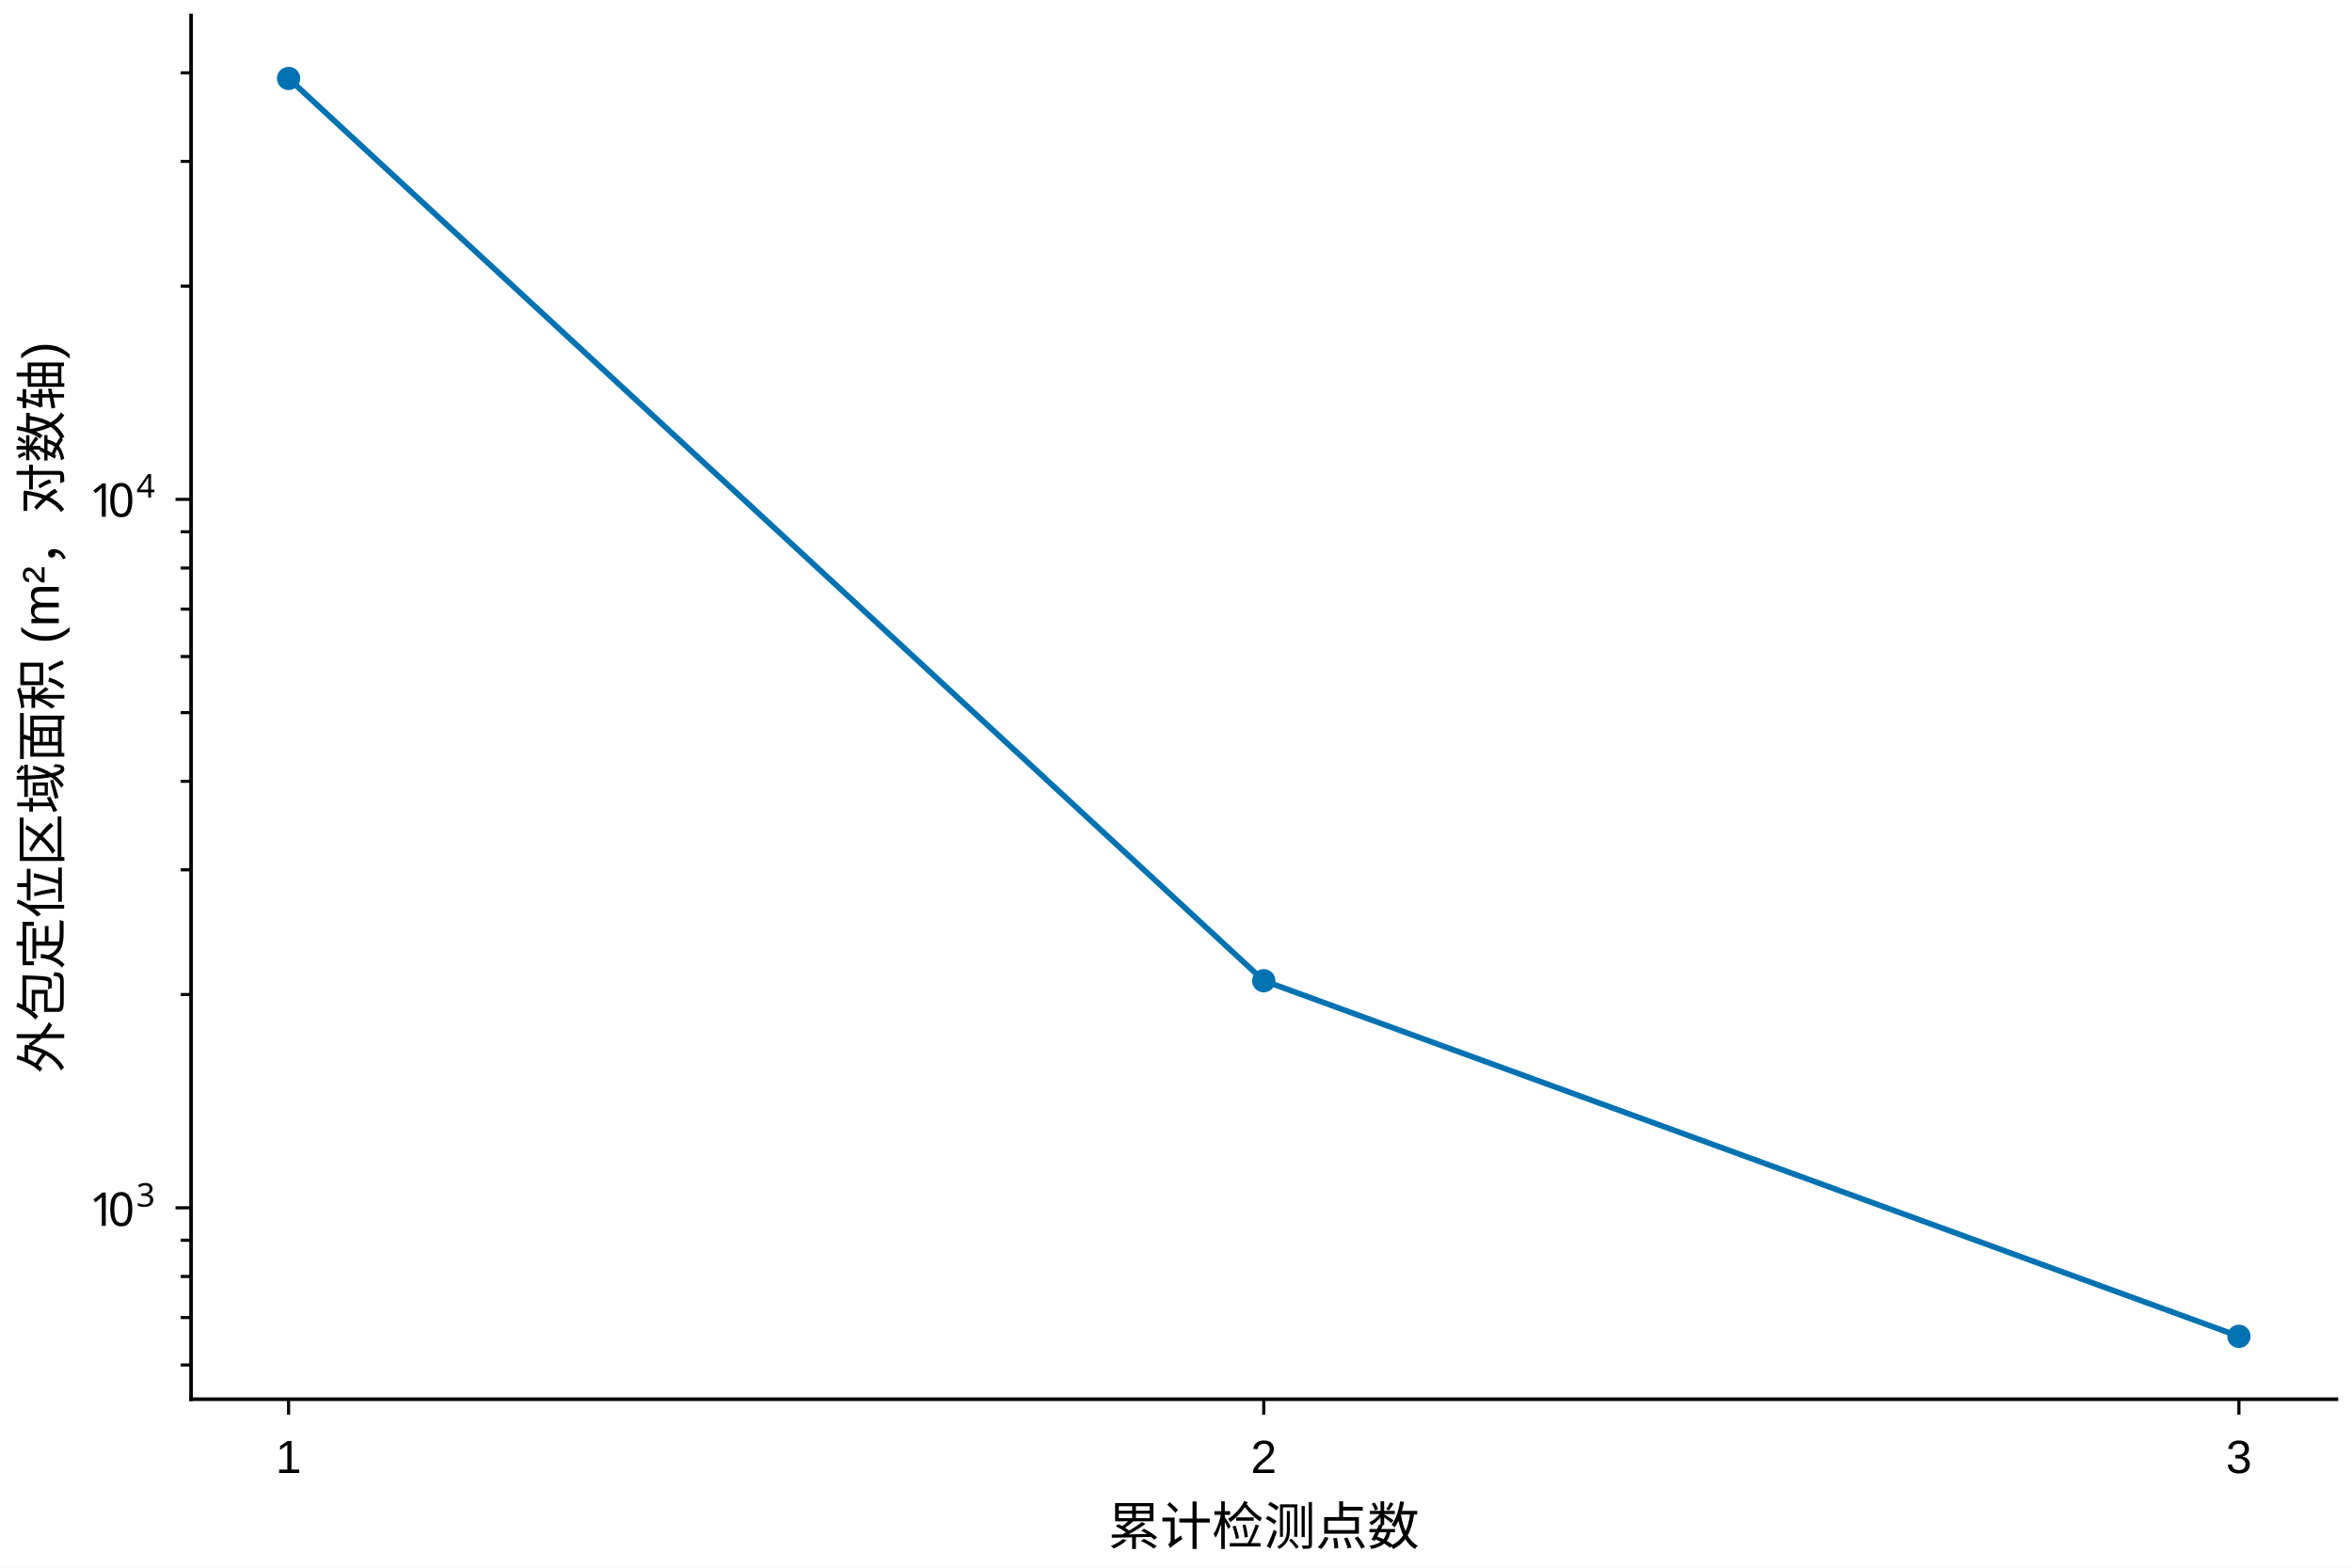
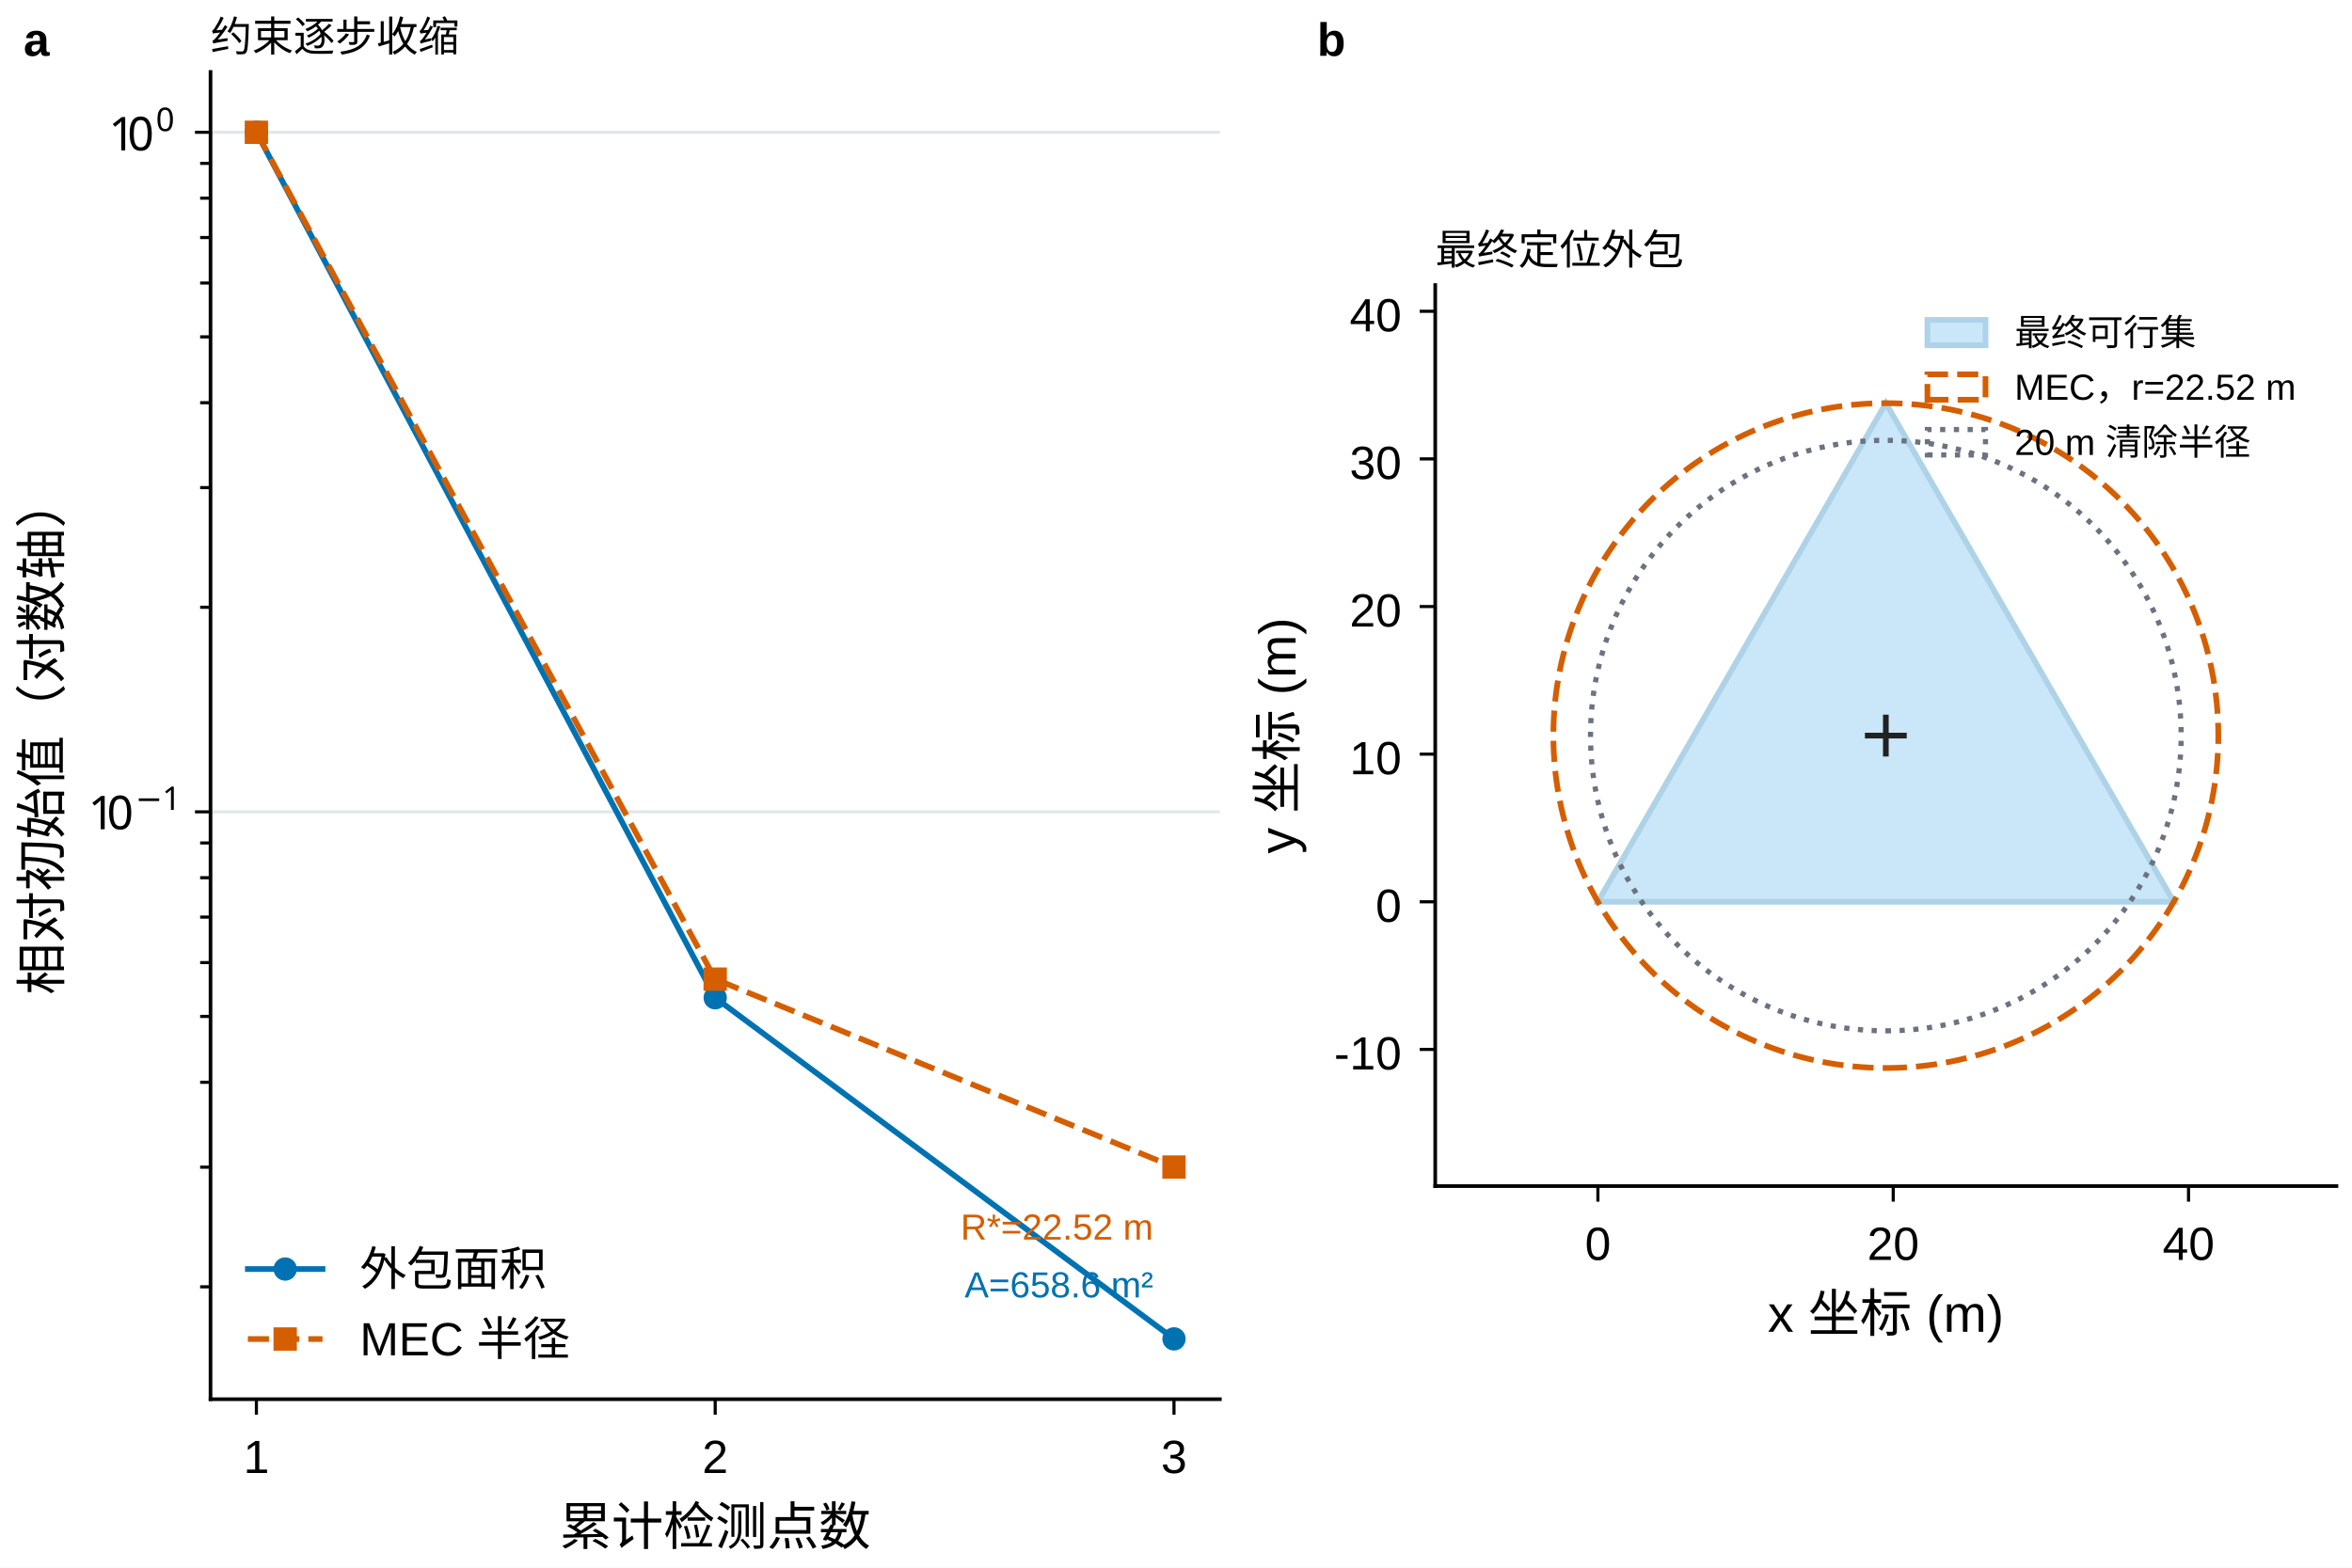
<svg xmlns="http://www.w3.org/2000/svg" xmlns:xlink="http://www.w3.org/1999/xlink" width="453.6pt" height="302.4pt" viewBox="0 0 453.6 302.4" version="1.1">
  <defs>
    <style type="text/css">*{stroke-linejoin: round; stroke-linecap: butt}</style>
  </defs>
  <g id="figure_1">
    <g id="patch_1">
      <path d="M 0 302.4 L 453.6 302.4 L 453.6 0 L 0 0 z " style="fill: #ffffff" />
    </g>
    <g id="axes_1">
      <g id="patch_2">
-         <path d="M 36.85 269.9 L 450.6 269.9 L 450.6 3 L 36.85 3 z " style="fill: #ffffff" />
+         <path d="M 40.6 269.9 L 235.261 269.9 L 235.261 13.88 L 40.6 13.88 z " style="fill: #ffffff" />
      </g>
      <g id="matplotlib.axis_1">
        <g id="xtick_1">
          <g id="line2d_1">
            <defs>
-               <path id="m6023288066" d="M 0 0 L 0 3 " style="stroke: #000000; stroke-width: 0.6" />
+               <path id="m616090ded8" d="M 0 0 L 0 3 " style="stroke: #000000; stroke-width: 0.6" />
            </defs>
            <g>
-               <use xlink:href="#m6023288066" x="55.656" y="269.9" style="stroke: #000000; stroke-width: 0.6" />
+               <use xlink:href="#m616090ded8" x="49.448" y="269.9" style="stroke: #000000; stroke-width: 0.6" />
            </g>
          </g>
          <g id="text_1">
-             <text style="font-size: 9px; font-family: 'PingFang SC', 'Arial', 'Helvetica', 'DejaVu Sans', sans-serif; text-anchor: middle" x="55.656" y="284.14" transform="rotate(-0 55.65644 284.1398)">1</text>
+             <text style="font-size: 9px; font-family: 'PingFang SC', 'Arial', 'Helvetica', 'DejaVu Sans', sans-serif; text-anchor: middle" x="49.448" y="284.14" transform="rotate(-0 49.44848 284.1398)">1</text>
          </g>
        </g>
        <g id="xtick_2">
          <g id="line2d_2">
            <g>
-               <use xlink:href="#m6023288066" x="243.725" y="269.9" style="stroke: #000000; stroke-width: 0.6" />
+               <use xlink:href="#m616090ded8" x="137.931" y="269.9" style="stroke: #000000; stroke-width: 0.6" />
            </g>
          </g>
          <g id="text_2">
-             <text style="font-size: 9px; font-family: 'PingFang SC', 'Arial', 'Helvetica', 'DejaVu Sans', sans-serif; text-anchor: middle" x="243.725" y="284.14" transform="rotate(-0 243.7247 284.1398)">2</text>
+             <text style="font-size: 9px; font-family: 'PingFang SC', 'Arial', 'Helvetica', 'DejaVu Sans', sans-serif; text-anchor: middle" x="137.931" y="284.14" transform="rotate(-0 137.9309 284.1398)">2</text>
          </g>
        </g>
        <g id="xtick_3">
          <g id="line2d_3">
            <g>
-               <use xlink:href="#m6023288066" x="431.793" y="269.9" style="stroke: #000000; stroke-width: 0.6" />
+               <use xlink:href="#m616090ded8" x="226.413" y="269.9" style="stroke: #000000; stroke-width: 0.6" />
            </g>
          </g>
          <g id="text_3">
-             <text style="font-size: 9px; font-family: 'PingFang SC', 'Arial', 'Helvetica', 'DejaVu Sans', sans-serif; text-anchor: middle" x="431.793" y="284.14" transform="rotate(-0 431.7929 284.1398)">3</text>
+             <text style="font-size: 9px; font-family: 'PingFang SC', 'Arial', 'Helvetica', 'DejaVu Sans', sans-serif; text-anchor: middle" x="226.413" y="284.14" transform="rotate(-0 226.4132 284.1398)">3</text>
          </g>
        </g>
        <g id="text_4">
-           <text style="font-size: 10px; font-family: 'PingFang SC', 'Arial', 'Helvetica', 'DejaVu Sans', sans-serif; text-anchor: middle" x="243.725" y="298" transform="rotate(-0 243.7247 297.9998)">累计检测点数</text>
+           <text style="font-size: 10px; font-family: 'PingFang SC', 'Arial', 'Helvetica', 'DejaVu Sans', sans-serif; text-anchor: middle" x="137.931" y="298" transform="rotate(-0 137.9309 297.9998)">累计检测点数</text>
        </g>
      </g>
      <g id="matplotlib.axis_2">
        <g id="ytick_1">
          <g id="line2d_4">
+             <path d="M 40.6 156.602 L 235.261 156.602 " clip-path="url(#p665bc9a787)" style="fill: none; stroke: #d9e1e8; stroke-opacity: 0.8; stroke-width: 0.6; stroke-linecap: square" />
+           </g>
+           <g id="line2d_5">
            <defs>
-               <path id="m29e35c114c" d="M 0 0 L -3 0 " style="stroke: #000000; stroke-width: 0.6" />
+               <path id="m1a084210b8" d="M 0 0 L -3 0 " style="stroke: #000000; stroke-width: 0.6" />
            </defs>
            <g>
-               <use xlink:href="#m29e35c114c" x="36.85" y="232.983" style="stroke: #000000; stroke-width: 0.6" />
+               <use xlink:href="#m1a084210b8" x="40.6" y="156.602" style="stroke: #000000; stroke-width: 0.6" />
            </g>
          </g>
          <g id="text_5">
-             <g transform="translate(17.20961 237.1679)">
+             <g transform="translate(17.00024 160.7415)">
+               <text>
+                 <tspan x="0" y="-0.788" style="font-size: 9px; font-family: 'PingFang SC'">1</tspan>
+                 <tspan x="3.609" y="-0.788" style="font-size: 9px; font-family: 'PingFang SC'">0</tspan>
+                 <tspan x="9.095" y="-4.505" style="font-size: 6.3px; font-family: 'PingFang SC'">−</tspan>
+                 <tspan x="14.286" y="-4.505" style="font-size: 6.3px; font-family: 'PingFang SC'">1</tspan>
+               </text>
+             </g>
+           </g>
+         </g>
+         <g id="ytick_2">
+           <g id="line2d_6">
+             <path d="M 40.6 25.517 L 235.261 25.517 " clip-path="url(#p665bc9a787)" style="fill: none; stroke: #d9e1e8; stroke-opacity: 0.8; stroke-width: 0.6; stroke-linecap: square" />
+           </g>
+           <g id="line2d_7">
+             <g>
+               <use xlink:href="#m1a084210b8" x="40.6" y="25.517" style="stroke: #000000; stroke-width: 0.6" />
+             </g>
+           </g>
+           <g id="text_6">
+             <g transform="translate(20.96024 29.70249)">
              <text>
                <tspan x="0" y="-0.7" style="font-size: 9px; font-family: 'PingFang SC'">1</tspan>
                <tspan x="3.609" y="-0.7" style="font-size: 9px; font-family: 'PingFang SC'">0</tspan>
-                 <tspan x="9.095" y="-4.417" style="font-size: 6.3px; font-family: 'PingFang SC'">3</tspan>
+                 <tspan x="9.095" y="-4.417" style="font-size: 6.3px; font-family: 'PingFang SC'">0</tspan>
              </text>
            </g>
          </g>
        </g>
-         <g id="ytick_2">
-           <g id="line2d_5">
-             <g>
-               <use xlink:href="#m29e35c114c" x="36.85" y="96.328" style="stroke: #000000; stroke-width: 0.6" />
-             </g>
-           </g>
-           <g id="text_6">
-             <g transform="translate(17.20961 100.4682)">
-               <text>
-                 <tspan x="0" y="-0.788" style="font-size: 9px; font-family: 'PingFang SC'">1</tspan>
-                 <tspan x="3.609" y="-0.788" style="font-size: 9px; font-family: 'PingFang SC'">0</tspan>
-                 <tspan x="9.095" y="-4.505" style="font-size: 6.3px; font-family: 'PingFang SC'">4</tspan>
-               </text>
-             </g>
-           </g>
-         </g>
        <g id="ytick_3">
-           <g id="line2d_6">
+           <g id="line2d_8">
            <defs>
-               <path id="m8ec69d4435" d="M 0 0 L -2 0 " style="stroke: #000000; stroke-width: 0.6" />
+               <path id="m4fd524ad6a" d="M 0 0 L -2 0 " style="stroke: #000000; stroke-width: 0.6" />
            </defs>
            <g>
-               <use xlink:href="#m8ec69d4435" x="36.85" y="263.3" style="stroke: #000000; stroke-width: 0.6" />
+               <use xlink:href="#m4fd524ad6a" x="40.6" y="248.225" style="stroke: #000000; stroke-width: 0.6" />
            </g>
          </g>
        </g>
        <g id="ytick_4">
-           <g id="line2d_7">
-             <g>
-               <use xlink:href="#m8ec69d4435" x="36.85" y="254.151" style="stroke: #000000; stroke-width: 0.6" />
+           <g id="line2d_9">
+             <g>
+               <use xlink:href="#m4fd524ad6a" x="40.6" y="225.143" style="stroke: #000000; stroke-width: 0.6" />
            </g>
          </g>
        </g>
        <g id="ytick_5">
-           <g id="line2d_8">
-             <g>
-               <use xlink:href="#m8ec69d4435" x="36.85" y="246.226" style="stroke: #000000; stroke-width: 0.6" />
+           <g id="line2d_10">
+             <g>
+               <use xlink:href="#m4fd524ad6a" x="40.6" y="208.765" style="stroke: #000000; stroke-width: 0.6" />
            </g>
          </g>
        </g>
        <g id="ytick_6">
-           <g id="line2d_9">
-             <g>
-               <use xlink:href="#m8ec69d4435" x="36.85" y="239.236" style="stroke: #000000; stroke-width: 0.6" />
+           <g id="line2d_11">
+             <g>
+               <use xlink:href="#m4fd524ad6a" x="40.6" y="196.062" style="stroke: #000000; stroke-width: 0.6" />
            </g>
          </g>
        </g>
        <g id="ytick_7">
-           <g id="line2d_10">
-             <g>
-               <use xlink:href="#m8ec69d4435" x="36.85" y="191.846" style="stroke: #000000; stroke-width: 0.6" />
+           <g id="line2d_12">
+             <g>
+               <use xlink:href="#m4fd524ad6a" x="40.6" y="185.682" style="stroke: #000000; stroke-width: 0.6" />
            </g>
          </g>
        </g>
        <g id="ytick_8">
-           <g id="line2d_11">
-             <g>
-               <use xlink:href="#m8ec69d4435" x="36.85" y="167.782" style="stroke: #000000; stroke-width: 0.6" />
+           <g id="line2d_13">
+             <g>
+               <use xlink:href="#m4fd524ad6a" x="40.6" y="176.907" style="stroke: #000000; stroke-width: 0.6" />
            </g>
          </g>
        </g>
        <g id="ytick_9">
-           <g id="line2d_12">
-             <g>
-               <use xlink:href="#m8ec69d4435" x="36.85" y="150.709" style="stroke: #000000; stroke-width: 0.6" />
+           <g id="line2d_14">
+             <g>
+               <use xlink:href="#m4fd524ad6a" x="40.6" y="169.305" style="stroke: #000000; stroke-width: 0.6" />
            </g>
          </g>
        </g>
        <g id="ytick_10">
-           <g id="line2d_13">
-             <g>
-               <use xlink:href="#m8ec69d4435" x="36.85" y="137.465" style="stroke: #000000; stroke-width: 0.6" />
+           <g id="line2d_15">
+             <g>
+               <use xlink:href="#m4fd524ad6a" x="40.6" y="162.6" style="stroke: #000000; stroke-width: 0.6" />
            </g>
          </g>
        </g>
        <g id="ytick_11">
-           <g id="line2d_14">
-             <g>
-               <use xlink:href="#m8ec69d4435" x="36.85" y="126.645" style="stroke: #000000; stroke-width: 0.6" />
+           <g id="line2d_16">
+             <g>
+               <use xlink:href="#m4fd524ad6a" x="40.6" y="117.141" style="stroke: #000000; stroke-width: 0.6" />
            </g>
          </g>
        </g>
        <g id="ytick_12">
-           <g id="line2d_15">
-             <g>
-               <use xlink:href="#m8ec69d4435" x="36.85" y="117.496" style="stroke: #000000; stroke-width: 0.6" />
+           <g id="line2d_17">
+             <g>
+               <use xlink:href="#m4fd524ad6a" x="40.6" y="94.059" style="stroke: #000000; stroke-width: 0.6" />
            </g>
          </g>
        </g>
        <g id="ytick_13">
-           <g id="line2d_16">
-             <g>
-               <use xlink:href="#m8ec69d4435" x="36.85" y="109.571" style="stroke: #000000; stroke-width: 0.6" />
+           <g id="line2d_18">
+             <g>
+               <use xlink:href="#m4fd524ad6a" x="40.6" y="77.681" style="stroke: #000000; stroke-width: 0.6" />
            </g>
          </g>
        </g>
        <g id="ytick_14">
-           <g id="line2d_17">
-             <g>
-               <use xlink:href="#m8ec69d4435" x="36.85" y="102.581" style="stroke: #000000; stroke-width: 0.6" />
+           <g id="line2d_19">
+             <g>
+               <use xlink:href="#m4fd524ad6a" x="40.6" y="64.978" style="stroke: #000000; stroke-width: 0.6" />
            </g>
          </g>
        </g>
        <g id="ytick_15">
-           <g id="line2d_18">
-             <g>
-               <use xlink:href="#m8ec69d4435" x="36.85" y="55.191" style="stroke: #000000; stroke-width: 0.6" />
+           <g id="line2d_20">
+             <g>
+               <use xlink:href="#m4fd524ad6a" x="40.6" y="54.598" style="stroke: #000000; stroke-width: 0.6" />
            </g>
          </g>
        </g>
        <g id="ytick_16">
-           <g id="line2d_19">
-             <g>
-               <use xlink:href="#m8ec69d4435" x="36.85" y="31.127" style="stroke: #000000; stroke-width: 0.6" />
+           <g id="line2d_21">
+             <g>
+               <use xlink:href="#m4fd524ad6a" x="40.6" y="45.823" style="stroke: #000000; stroke-width: 0.6" />
            </g>
          </g>
        </g>
        <g id="ytick_17">
-           <g id="line2d_20">
-             <g>
-               <use xlink:href="#m8ec69d4435" x="36.85" y="14.054" style="stroke: #000000; stroke-width: 0.6" />
+           <g id="line2d_22">
+             <g>
+               <use xlink:href="#m4fd524ad6a" x="40.6" y="38.221" style="stroke: #000000; stroke-width: 0.6" />
+             </g>
+           </g>
+         </g>
+         <g id="ytick_18">
+           <g id="line2d_23">
+             <g>
+               <use xlink:href="#m4fd524ad6a" x="40.6" y="31.516" style="stroke: #000000; stroke-width: 0.6" />
            </g>
          </g>
        </g>
        <g id="text_7">
-           <text style="font-size: 10px; font-family: 'PingFang SC', 'Arial', 'Helvetica', 'DejaVu Sans', sans-serif; text-anchor: middle" x="11.6" y="136.45" transform="rotate(-90 11.60024 136.45)">外包定位区域面积 (m²，对数轴)</text>
-         </g>
-       </g>
-       <g id="line2d_21">
-         <path d="M 55.656 15.132 L 243.725 189.176 L 431.793 257.768 " clip-path="url(#p252945f728)" style="fill: none; stroke: #0072b2; stroke-width: 1.1; stroke-linecap: square" />
+           <text style="font-size: 10px; font-family: 'PingFang SC', 'Arial', 'Helvetica', 'DejaVu Sans', sans-serif; text-anchor: middle" x="11.6" y="141.89" transform="rotate(-90 11.60024 141.89)">相对初始值（对数轴）</text>
+         </g>
+       </g>
+       <g id="line2d_24">
+         <path d="M 49.448 25.517 L 137.931 192.467 L 226.413 258.263 " clip-path="url(#p665bc9a787)" style="fill: none; stroke: #0072b2; stroke-width: 1.1; stroke-linecap: square" />
        <defs>
-           <path id="maf9ee3208a" d="M 0 1.75 C 0.464 1.75 0.909 1.566 1.237 1.237 C 1.566 0.909 1.75 0.464 1.75 0 C 1.75 -0.464 1.566 -0.909 1.237 -1.237 C 0.909 -1.566 0.464 -1.75 0 -1.75 C -0.464 -1.75 -0.909 -1.566 -1.237 -1.237 C -1.566 -0.909 -1.75 -0.464 -1.75 0 C -1.75 0.464 -1.566 0.909 -1.237 1.237 C -0.909 1.566 -0.464 1.75 0 1.75 z " style="stroke: #0072b2" />
+           <path id="m9236f88dce" d="M 0 1.75 C 0.464 1.75 0.909 1.566 1.237 1.237 C 1.566 0.909 1.75 0.464 1.75 0 C 1.75 -0.464 1.566 -0.909 1.237 -1.237 C 0.909 -1.566 0.464 -1.75 0 -1.75 C -0.464 -1.75 -0.909 -1.566 -1.237 -1.237 C -1.566 -0.909 -1.75 -0.464 -1.75 0 C -1.75 0.464 -1.566 0.909 -1.237 1.237 C -0.909 1.566 -0.464 1.75 0 1.75 z " style="stroke: #0072b2" />
        </defs>
-         <g clip-path="url(#p252945f728)">
-           <use xlink:href="#maf9ee3208a" x="55.656" y="15.132" style="fill: #0072b2; stroke: #0072b2" />
-           <use xlink:href="#maf9ee3208a" x="243.725" y="189.176" style="fill: #0072b2; stroke: #0072b2" />
-           <use xlink:href="#maf9ee3208a" x="431.793" y="257.768" style="fill: #0072b2; stroke: #0072b2" />
+         <g clip-path="url(#p665bc9a787)">
+           <use xlink:href="#m9236f88dce" x="49.448" y="25.517" style="fill: #0072b2; stroke: #0072b2" />
+           <use xlink:href="#m9236f88dce" x="137.931" y="192.467" style="fill: #0072b2; stroke: #0072b2" />
+           <use xlink:href="#m9236f88dce" x="226.413" y="258.263" style="fill: #0072b2; stroke: #0072b2" />
+         </g>
+       </g>
+       <g id="line2d_25">
+         <path d="M 49.448 25.517 L 137.931 188.871 L 226.413 225.118 " clip-path="url(#p665bc9a787)" style="fill: none; stroke-dasharray: 4.07,1.76; stroke-dashoffset: 0; stroke: #d55e00; stroke-width: 1.1" />
+         <defs>
+           <path id="m2123bd688a" d="M -1.75 1.75 L 1.75 1.75 L 1.75 -1.75 L -1.75 -1.75 z " style="stroke: #d55e00; stroke-linejoin: miter" />
+         </defs>
+         <g clip-path="url(#p665bc9a787)">
+           <use xlink:href="#m2123bd688a" x="49.448" y="25.517" style="fill: #d55e00; stroke: #d55e00; stroke-linejoin: miter" />
+           <use xlink:href="#m2123bd688a" x="137.931" y="188.871" style="fill: #d55e00; stroke: #d55e00; stroke-linejoin: miter" />
+           <use xlink:href="#m2123bd688a" x="226.413" y="225.118" style="fill: #d55e00; stroke: #d55e00; stroke-linejoin: miter" />
        </g>
      </g>
      <g id="patch_3">
-         <path d="M 36.85 269.9 L 36.85 3 " style="fill: none; stroke: #000000; stroke-width: 0.7; stroke-linejoin: miter; stroke-linecap: square" />
+         <path d="M 40.6 269.9 L 40.6 13.88 " style="fill: none; stroke: #000000; stroke-width: 0.7; stroke-linejoin: miter; stroke-linecap: square" />
      </g>
      <g id="patch_4">
-         <path d="M 36.85 269.9 L 450.6 269.9 " style="fill: none; stroke: #000000; stroke-width: 0.7; stroke-linejoin: miter; stroke-linecap: square" />
-       </g>
+         <path d="M 40.6 269.9 L 235.261 269.9 " style="fill: none; stroke: #000000; stroke-width: 0.7; stroke-linejoin: miter; stroke-linecap: square" />
+       </g>
+       <g id="text_8">
+         <text style="font-size: 7px; font-family: 'PingFang SC', 'Arial', 'Helvetica', 'DejaVu Sans', sans-serif; text-anchor: end; fill: #0072b2" x="222.413" y="250.263" transform="rotate(-0 222.4132 250.2625)">A=658.6 m²</text>
+       </g>
+       <g id="text_9">
+         <text style="font-size: 7px; font-family: 'PingFang SC', 'Arial', 'Helvetica', 'DejaVu Sans', sans-serif; text-anchor: end; fill: #d55e00" x="222.413" y="239.118" transform="rotate(-0 222.4132 239.1176)">R*=22.52 m</text>
+       </g>
+       <g id="text_10">
+         <text style="font-size: 8px; font-family: 'PingFang SC', 'Arial', 'Helvetica', 'DejaVu Sans', sans-serif; text-anchor: start" x="40.6" y="9.88" transform="rotate(-0 40.60024 9.88024)">约束逐步收缩</text>
+       </g>
+       <g id="legend_1">
+         <g id="line2d_26">
+           <path d="M 47.8 244.79 L 55 244.79 L 62.2 244.79 " style="fill: none; stroke: #0072b2; stroke-width: 1.1; stroke-linecap: square" />
+           <g>
+             <use xlink:href="#m9236f88dce" x="55" y="244.79" style="fill: #0072b2; stroke: #0072b2" />
+           </g>
+         </g>
+         <g id="text_11">
+           <text style="font-size: 9px; font-family: 'PingFang SC', 'Arial', 'Helvetica', 'DejaVu Sans', sans-serif; text-anchor: start" x="69.4" y="247.94" transform="rotate(-0 69.40024 247.9398)">外包面积</text>
+         </g>
+         <g id="line2d_27">
+           <path d="M 47.8 258.29 L 55 258.29 L 62.2 258.29 " style="fill: none; stroke-dasharray: 4.07,1.76; stroke-dashoffset: 0; stroke: #d55e00; stroke-width: 1.1" />
+           <g>
+             <use xlink:href="#m2123bd688a" x="55" y="258.29" style="fill: #d55e00; stroke: #d55e00; stroke-linejoin: miter" />
+           </g>
+         </g>
+         <g id="text_12">
+           <text style="font-size: 9px; font-family: 'PingFang SC', 'Arial', 'Helvetica', 'DejaVu Sans', sans-serif; text-anchor: start" x="69.4" y="261.44" transform="rotate(-0 69.40024 261.4398)">MEC 半径</text>
+         </g>
+       </g>
+     </g>
+     <g id="axes_2">
+       <g id="patch_5">
+         <path d="M 276.795 228.792 L 450.6 228.792 L 450.6 54.988 L 276.795 54.988 z " style="fill: #ffffff" />
+       </g>
+       <g id="patch_6">
+         <path d="M 308.167 173.95 L 419.228 173.95 L 363.697 77.769 z " clip-path="url(#p06286193e8)" style="fill: #56b4e9; opacity: 0.32; stroke: #0072b2; stroke-width: 1.1; stroke-linejoin: miter" />
+       </g>
+       <g id="patch_7">
+         <path d="M 363.697 206.011 C 380.702 206.011 397.013 199.255 409.038 187.23 C 421.062 175.206 427.818 158.895 427.818 141.89 C 427.818 124.885 421.062 108.574 409.038 96.55 C 397.013 84.525 380.702 77.769 363.697 77.769 C 346.692 77.769 330.382 84.525 318.357 96.55 C 306.333 108.574 299.577 124.885 299.577 141.89 C 299.577 158.895 306.333 175.206 318.357 187.23 C 330.382 199.255 346.692 206.011 363.697 206.011 L 363.697 206.011 z " clip-path="url(#p06286193e8)" style="fill: none; stroke-dasharray: 4.07,1.76; stroke-dashoffset: 0; stroke: #d55e00; stroke-width: 1.1; stroke-linejoin: miter" />
+       </g>
+       <g id="patch_8">
+         <path d="M 363.697 198.844 C 378.802 198.844 393.29 192.843 403.97 182.163 C 414.65 171.482 420.651 156.994 420.651 141.89 C 420.651 126.786 414.65 112.298 403.97 101.617 C 393.29 90.937 378.802 84.936 363.697 84.936 C 348.593 84.936 334.105 90.937 323.425 101.617 C 312.744 112.298 306.743 126.786 306.743 141.89 C 306.743 156.994 312.744 171.482 323.425 182.163 C 334.105 192.843 348.593 198.844 363.697 198.844 L 363.697 198.844 z " clip-path="url(#p06286193e8)" style="fill: none; stroke-dasharray: 1,1.65; stroke-dashoffset: 0; stroke: #6b7280; stroke-linejoin: miter" />
+       </g>
+       <g id="matplotlib.axis_3">
+         <g id="xtick_4">
+           <g id="line2d_28">
+             <g>
+               <use xlink:href="#m616090ded8" x="308.167" y="228.792" style="stroke: #000000; stroke-width: 0.6" />
+             </g>
+           </g>
+           <g id="text_13">
+             <text style="font-size: 9px; font-family: 'PingFang SC', 'Arial', 'Helvetica', 'DejaVu Sans', sans-serif; text-anchor: middle" x="308.167" y="243.032" transform="rotate(-0 308.1672 243.0323)">0</text>
+           </g>
+         </g>
+         <g id="xtick_5">
+           <g id="line2d_29">
+             <g>
+               <use xlink:href="#m616090ded8" x="365.121" y="228.792" style="stroke: #000000; stroke-width: 0.6" />
+             </g>
+           </g>
+           <g id="text_14">
+             <text style="font-size: 9px; font-family: 'PingFang SC', 'Arial', 'Helvetica', 'DejaVu Sans', sans-serif; text-anchor: middle" x="365.121" y="243.032" transform="rotate(-0 365.1213 243.0323)">20</text>
+           </g>
+         </g>
+         <g id="xtick_6">
+           <g id="line2d_30">
+             <g>
+               <use xlink:href="#m616090ded8" x="422.075" y="228.792" style="stroke: #000000; stroke-width: 0.6" />
+             </g>
+           </g>
+           <g id="text_15">
+             <text style="font-size: 9px; font-family: 'PingFang SC', 'Arial', 'Helvetica', 'DejaVu Sans', sans-serif; text-anchor: middle" x="422.075" y="243.032" transform="rotate(-0 422.0753 243.0323)">40</text>
+           </g>
+         </g>
+         <g id="text_16">
+           <text style="font-size: 10px; font-family: 'PingFang SC', 'Arial', 'Helvetica', 'DejaVu Sans', sans-serif; text-anchor: middle" x="363.697" y="256.892" transform="rotate(-0 363.6974 256.8923)">x 坐标 (m)</text>
+         </g>
+       </g>
+       <g id="matplotlib.axis_4">
+         <g id="ytick_19">
+           <g id="line2d_31">
+             <g>
+               <use xlink:href="#m1a084210b8" x="276.795" y="202.427" style="stroke: #000000; stroke-width: 0.6" />
+             </g>
+           </g>
+           <g id="text_17">
+             <text style="font-size: 9px; font-family: 'PingFang SC', 'Arial', 'Helvetica', 'DejaVu Sans', sans-serif; text-anchor: end" x="270.295" y="206.297" transform="rotate(-0 270.2951 206.2974)">-10</text>
+           </g>
+         </g>
+         <g id="ytick_20">
+           <g id="line2d_32">
+             <g>
+               <use xlink:href="#m1a084210b8" x="276.795" y="173.95" style="stroke: #000000; stroke-width: 0.6" />
+             </g>
+           </g>
+           <g id="text_18">
+             <text style="font-size: 9px; font-family: 'PingFang SC', 'Arial', 'Helvetica', 'DejaVu Sans', sans-serif; text-anchor: end" x="270.295" y="177.82" transform="rotate(-0 270.2951 177.8204)">0</text>
+           </g>
+         </g>
+         <g id="ytick_21">
+           <g id="line2d_33">
+             <g>
+               <use xlink:href="#m1a084210b8" x="276.795" y="145.473" style="stroke: #000000; stroke-width: 0.6" />
+             </g>
+           </g>
+           <g id="text_19">
+             <text style="font-size: 9px; font-family: 'PingFang SC', 'Arial', 'Helvetica', 'DejaVu Sans', sans-serif; text-anchor: end" x="270.295" y="149.343" transform="rotate(-0 270.2951 149.3433)">10</text>
+           </g>
+         </g>
+         <g id="ytick_22">
+           <g id="line2d_34">
+             <g>
+               <use xlink:href="#m1a084210b8" x="276.795" y="116.996" style="stroke: #000000; stroke-width: 0.6" />
+             </g>
+           </g>
+           <g id="text_20">
+             <text style="font-size: 9px; font-family: 'PingFang SC', 'Arial', 'Helvetica', 'DejaVu Sans', sans-serif; text-anchor: end" x="270.295" y="120.866" transform="rotate(-0 270.2951 120.8663)">20</text>
+           </g>
+         </g>
+         <g id="ytick_23">
+           <g id="line2d_35">
+             <g>
+               <use xlink:href="#m1a084210b8" x="276.795" y="88.519" style="stroke: #000000; stroke-width: 0.6" />
+             </g>
+           </g>
+           <g id="text_21">
+             <text style="font-size: 9px; font-family: 'PingFang SC', 'Arial', 'Helvetica', 'DejaVu Sans', sans-serif; text-anchor: end" x="270.295" y="92.389" transform="rotate(-0 270.2951 92.38932)">30</text>
+           </g>
+         </g>
+         <g id="ytick_24">
+           <g id="line2d_36">
+             <g>
+               <use xlink:href="#m1a084210b8" x="276.795" y="60.042" style="stroke: #000000; stroke-width: 0.6" />
+             </g>
+           </g>
+           <g id="text_22">
+             <text style="font-size: 9px; font-family: 'PingFang SC', 'Arial', 'Helvetica', 'DejaVu Sans', sans-serif; text-anchor: end" x="270.295" y="63.912" transform="rotate(-0 270.2951 63.91231)">40</text>
+           </g>
+         </g>
+         <g id="text_23">
+           <text style="font-size: 10px; font-family: 'PingFang SC', 'Arial', 'Helvetica', 'DejaVu Sans', sans-serif; text-anchor: middle" x="249.862" y="141.89" transform="rotate(-90 249.862 141.89)">y 坐标 (m)</text>
+         </g>
+       </g>
+       <g id="patch_9">
+         <path d="M 276.795 228.792 L 276.795 54.988 " style="fill: none; stroke: #000000; stroke-width: 0.7; stroke-linejoin: miter; stroke-linecap: square" />
+       </g>
+       <g id="patch_10">
+         <path d="M 276.795 228.792 L 450.6 228.792 " style="fill: none; stroke: #000000; stroke-width: 0.7; stroke-linejoin: miter; stroke-linecap: square" />
+       </g>
+       <g id="PathCollection_1">
+         <defs>
+           <path id="mcab7e5cd1e" d="M -4.031 0 L 4.031 0 M 0 4.031 L 0 -4.031 " style="stroke: #222222; stroke-width: 1.1" />
+         </defs>
+         <g clip-path="url(#p06286193e8)">
+           <use xlink:href="#mcab7e5cd1e" x="363.697" y="141.89" style="fill: #222222; stroke: #222222; stroke-width: 1.1" />
+         </g>
+       </g>
+       <g id="text_24">
+         <text style="font-size: 8px; font-family: 'PingFang SC', 'Arial', 'Helvetica', 'DejaVu Sans', sans-serif; text-anchor: start" x="276.795" y="50.988" transform="rotate(-0 276.7951 50.98766)">最终定位外包</text>
+       </g>
+       <g id="legend_2">
+         <g id="patch_11">
+           <path d="M 371.716 66.608 L 382.916 66.608 L 382.916 61.708 L 371.716 61.708 z " style="fill: #56b4e9; opacity: 0.32; stroke: #0072b2; stroke-width: 1.1; stroke-linejoin: miter" />
+         </g>
+         <g id="text_25">
+           <text style="font-size: 7px; font-family: 'PingFang SC', 'Arial', 'Helvetica', 'DejaVu Sans', sans-serif; text-anchor: start" x="388.516" y="66.608" transform="rotate(-0 388.5163 66.60766)">最终可行集</text>
+         </g>
+         <g id="patch_12">
+           <path d="M 371.716 77.108 L 382.916 77.108 L 382.916 72.208 L 371.716 72.208 L 371.716 77.108 z " style="fill: none; stroke-dasharray: 4.07,1.76; stroke-dashoffset: 0; stroke: #d55e00; stroke-width: 1.1; stroke-linejoin: miter" />
+         </g>
+         <g id="text_26">
+           <text style="font-size: 7px; font-family: 'PingFang SC', 'Arial', 'Helvetica', 'DejaVu Sans', sans-serif; text-anchor: start" x="388.516" y="77.108" transform="rotate(-0 388.5163 77.10766)">MEC，r=22.52 m</text>
+         </g>
+         <g id="patch_13">
+           <path d="M 371.716 87.754 L 382.916 87.754 L 382.916 82.854 L 371.716 82.854 L 371.716 87.754 z " style="fill: none; stroke-dasharray: 1,1.65; stroke-dashoffset: 0; stroke: #6b7280; stroke-linejoin: miter" />
+         </g>
+         <g id="text_27">
+           <text style="font-size: 7px; font-family: 'PingFang SC', 'Arial', 'Helvetica', 'DejaVu Sans', sans-serif; text-anchor: start" x="388.516" y="87.754" transform="rotate(-0 388.5163 87.75422)">20 m 清除半径</text>
+         </g>
+       </g>
+     </g>
+     <g id="text_28">
+       <text style="font-weight: 700; font-size: 9px; font-family: 'PingFang SC', 'Arial', 'Helvetica', 'DejaVu Sans', sans-serif; text-anchor: start" x="4.536" y="10.764" transform="rotate(-0 4.536 10.764)">a</text>
+     </g>
+     <g id="text_29">
+       <text style="font-weight: 700; font-size: 9px; font-family: 'PingFang SC', 'Arial', 'Helvetica', 'DejaVu Sans', sans-serif; text-anchor: start" x="254.016" y="10.764" transform="rotate(-0 254.016 10.764)">b</text>
    </g>
  </g>
  <defs>
-     <clipPath id="p252945f728">
-       <rect x="36.85" y="3" width="413.75" height="266.9" />
+     <clipPath id="p665bc9a787">
+       <rect x="40.6" y="13.88" width="194.661" height="256.02" />
+     </clipPath>
+     <clipPath id="p06286193e8">
+       <rect x="276.795" y="54.988" width="173.805" height="173.805" />
    </clipPath>
  </defs>
</svg>
